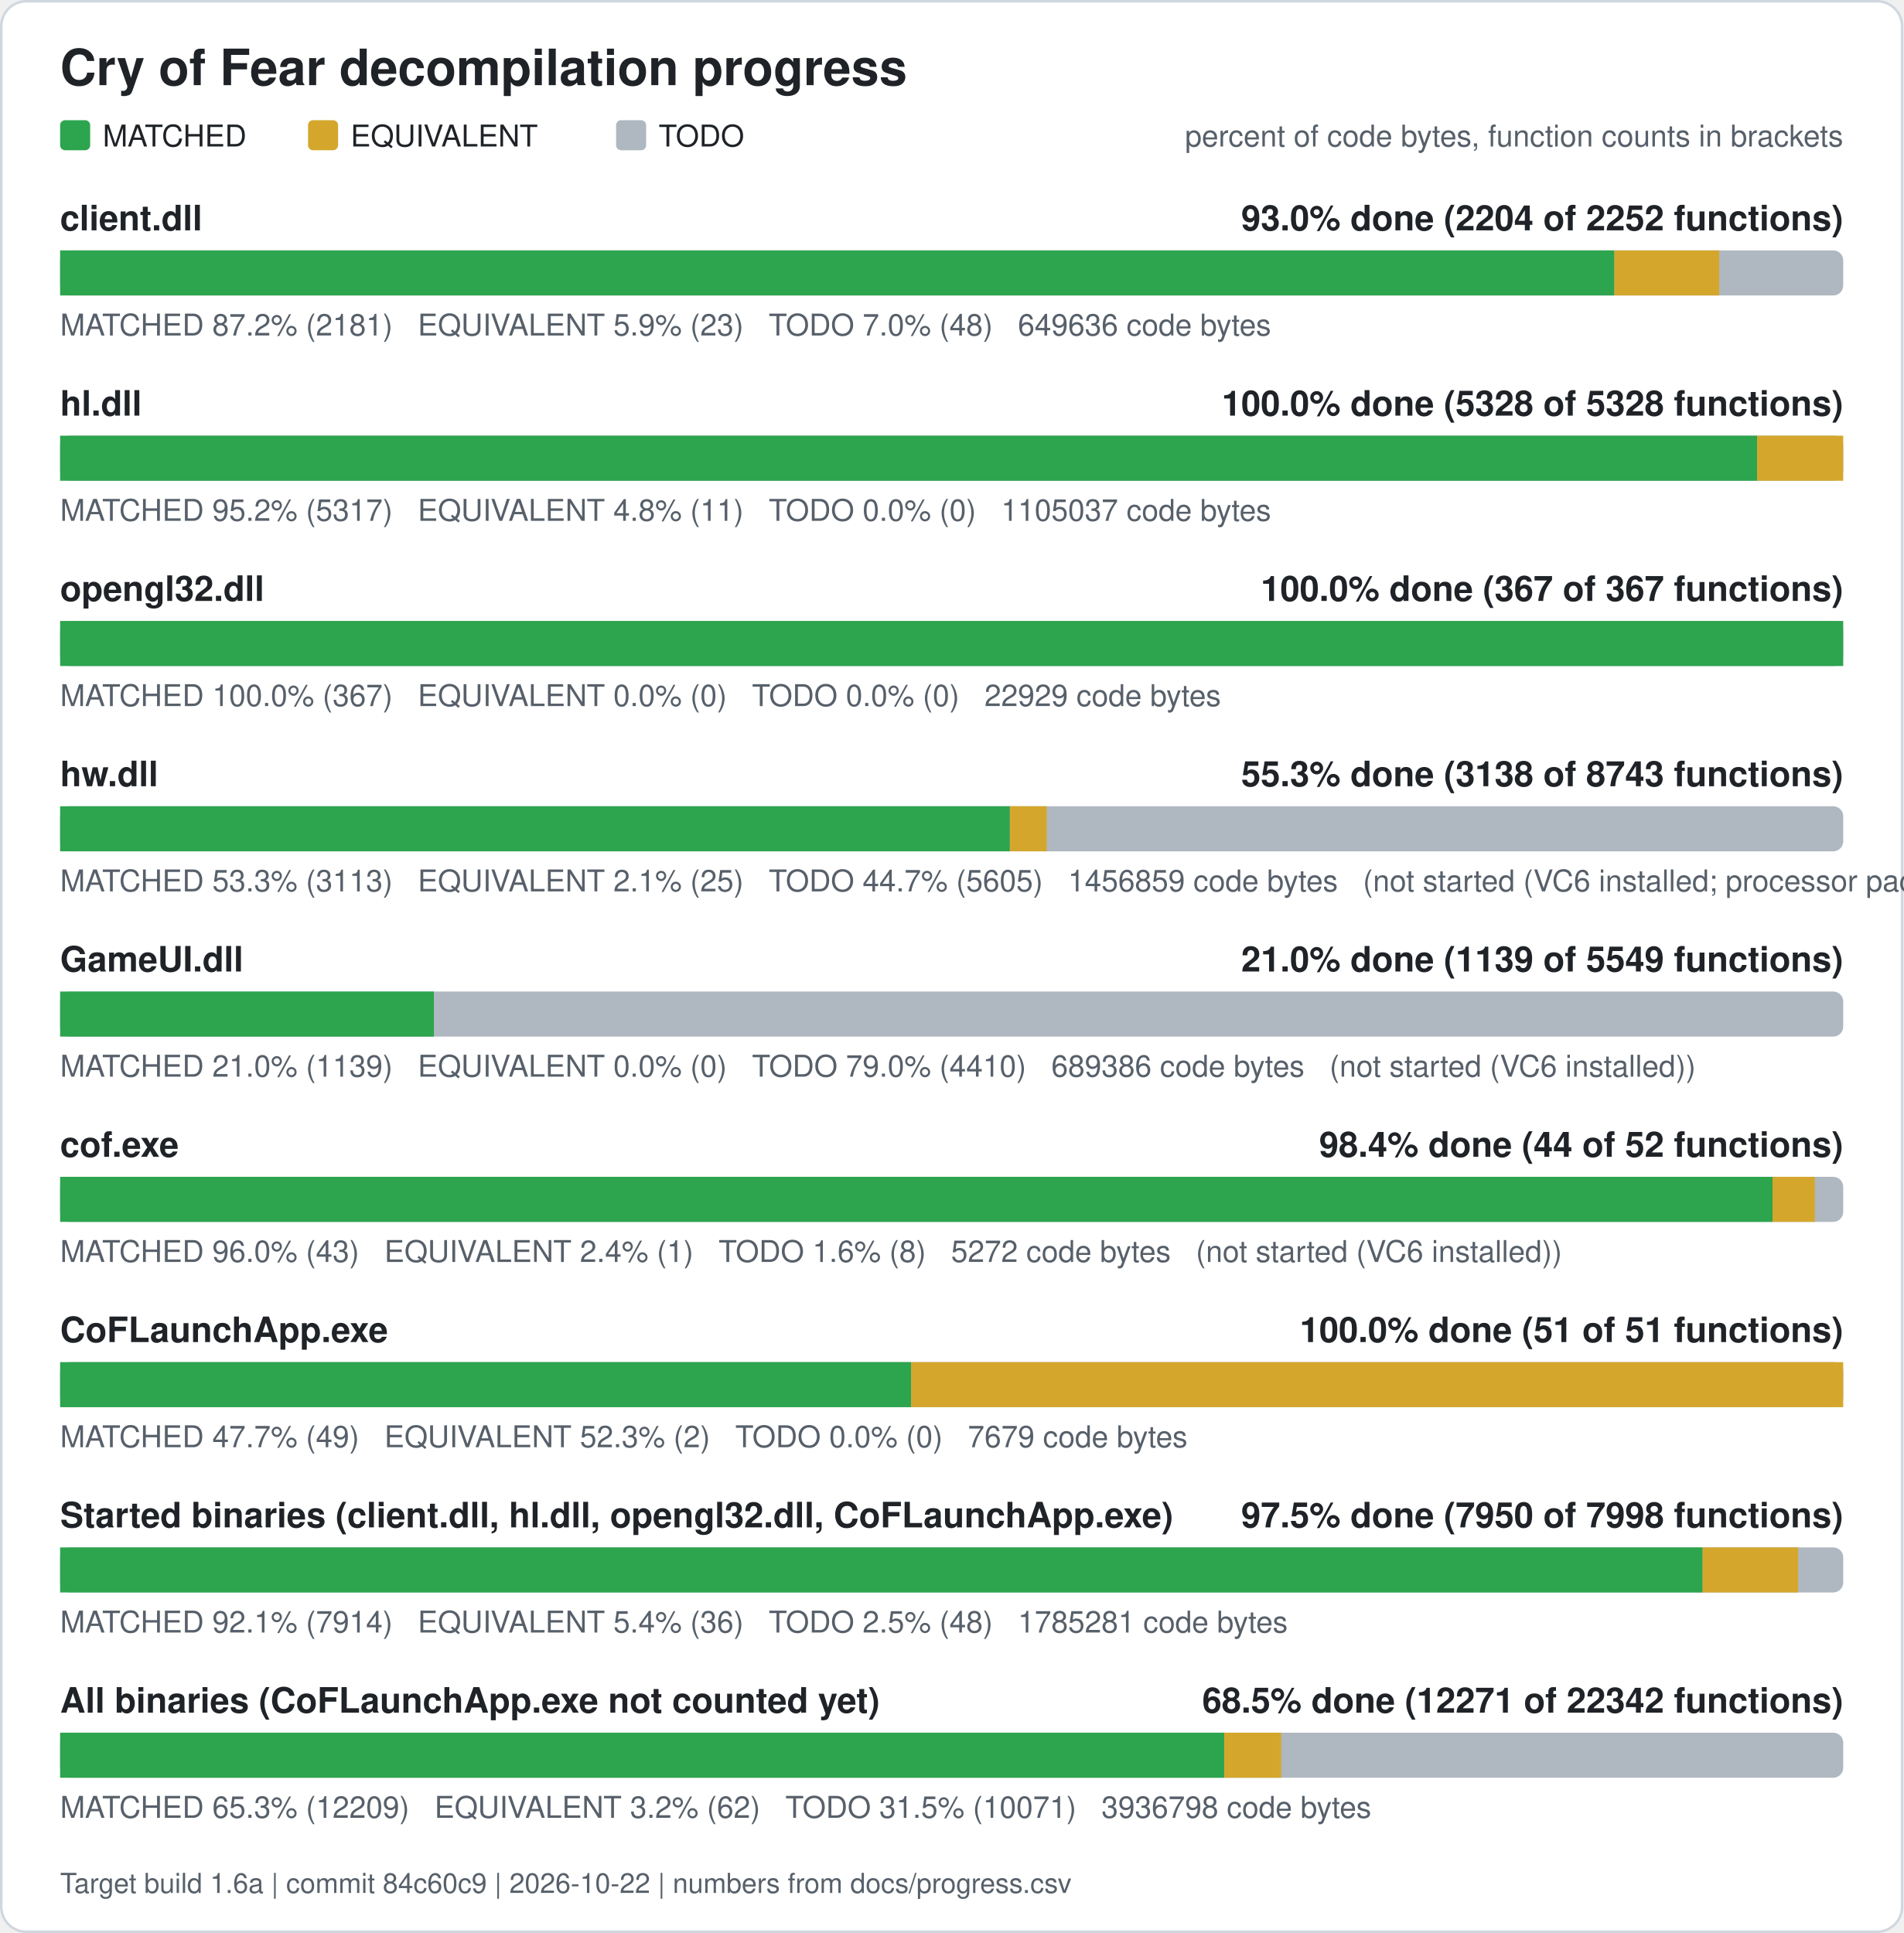
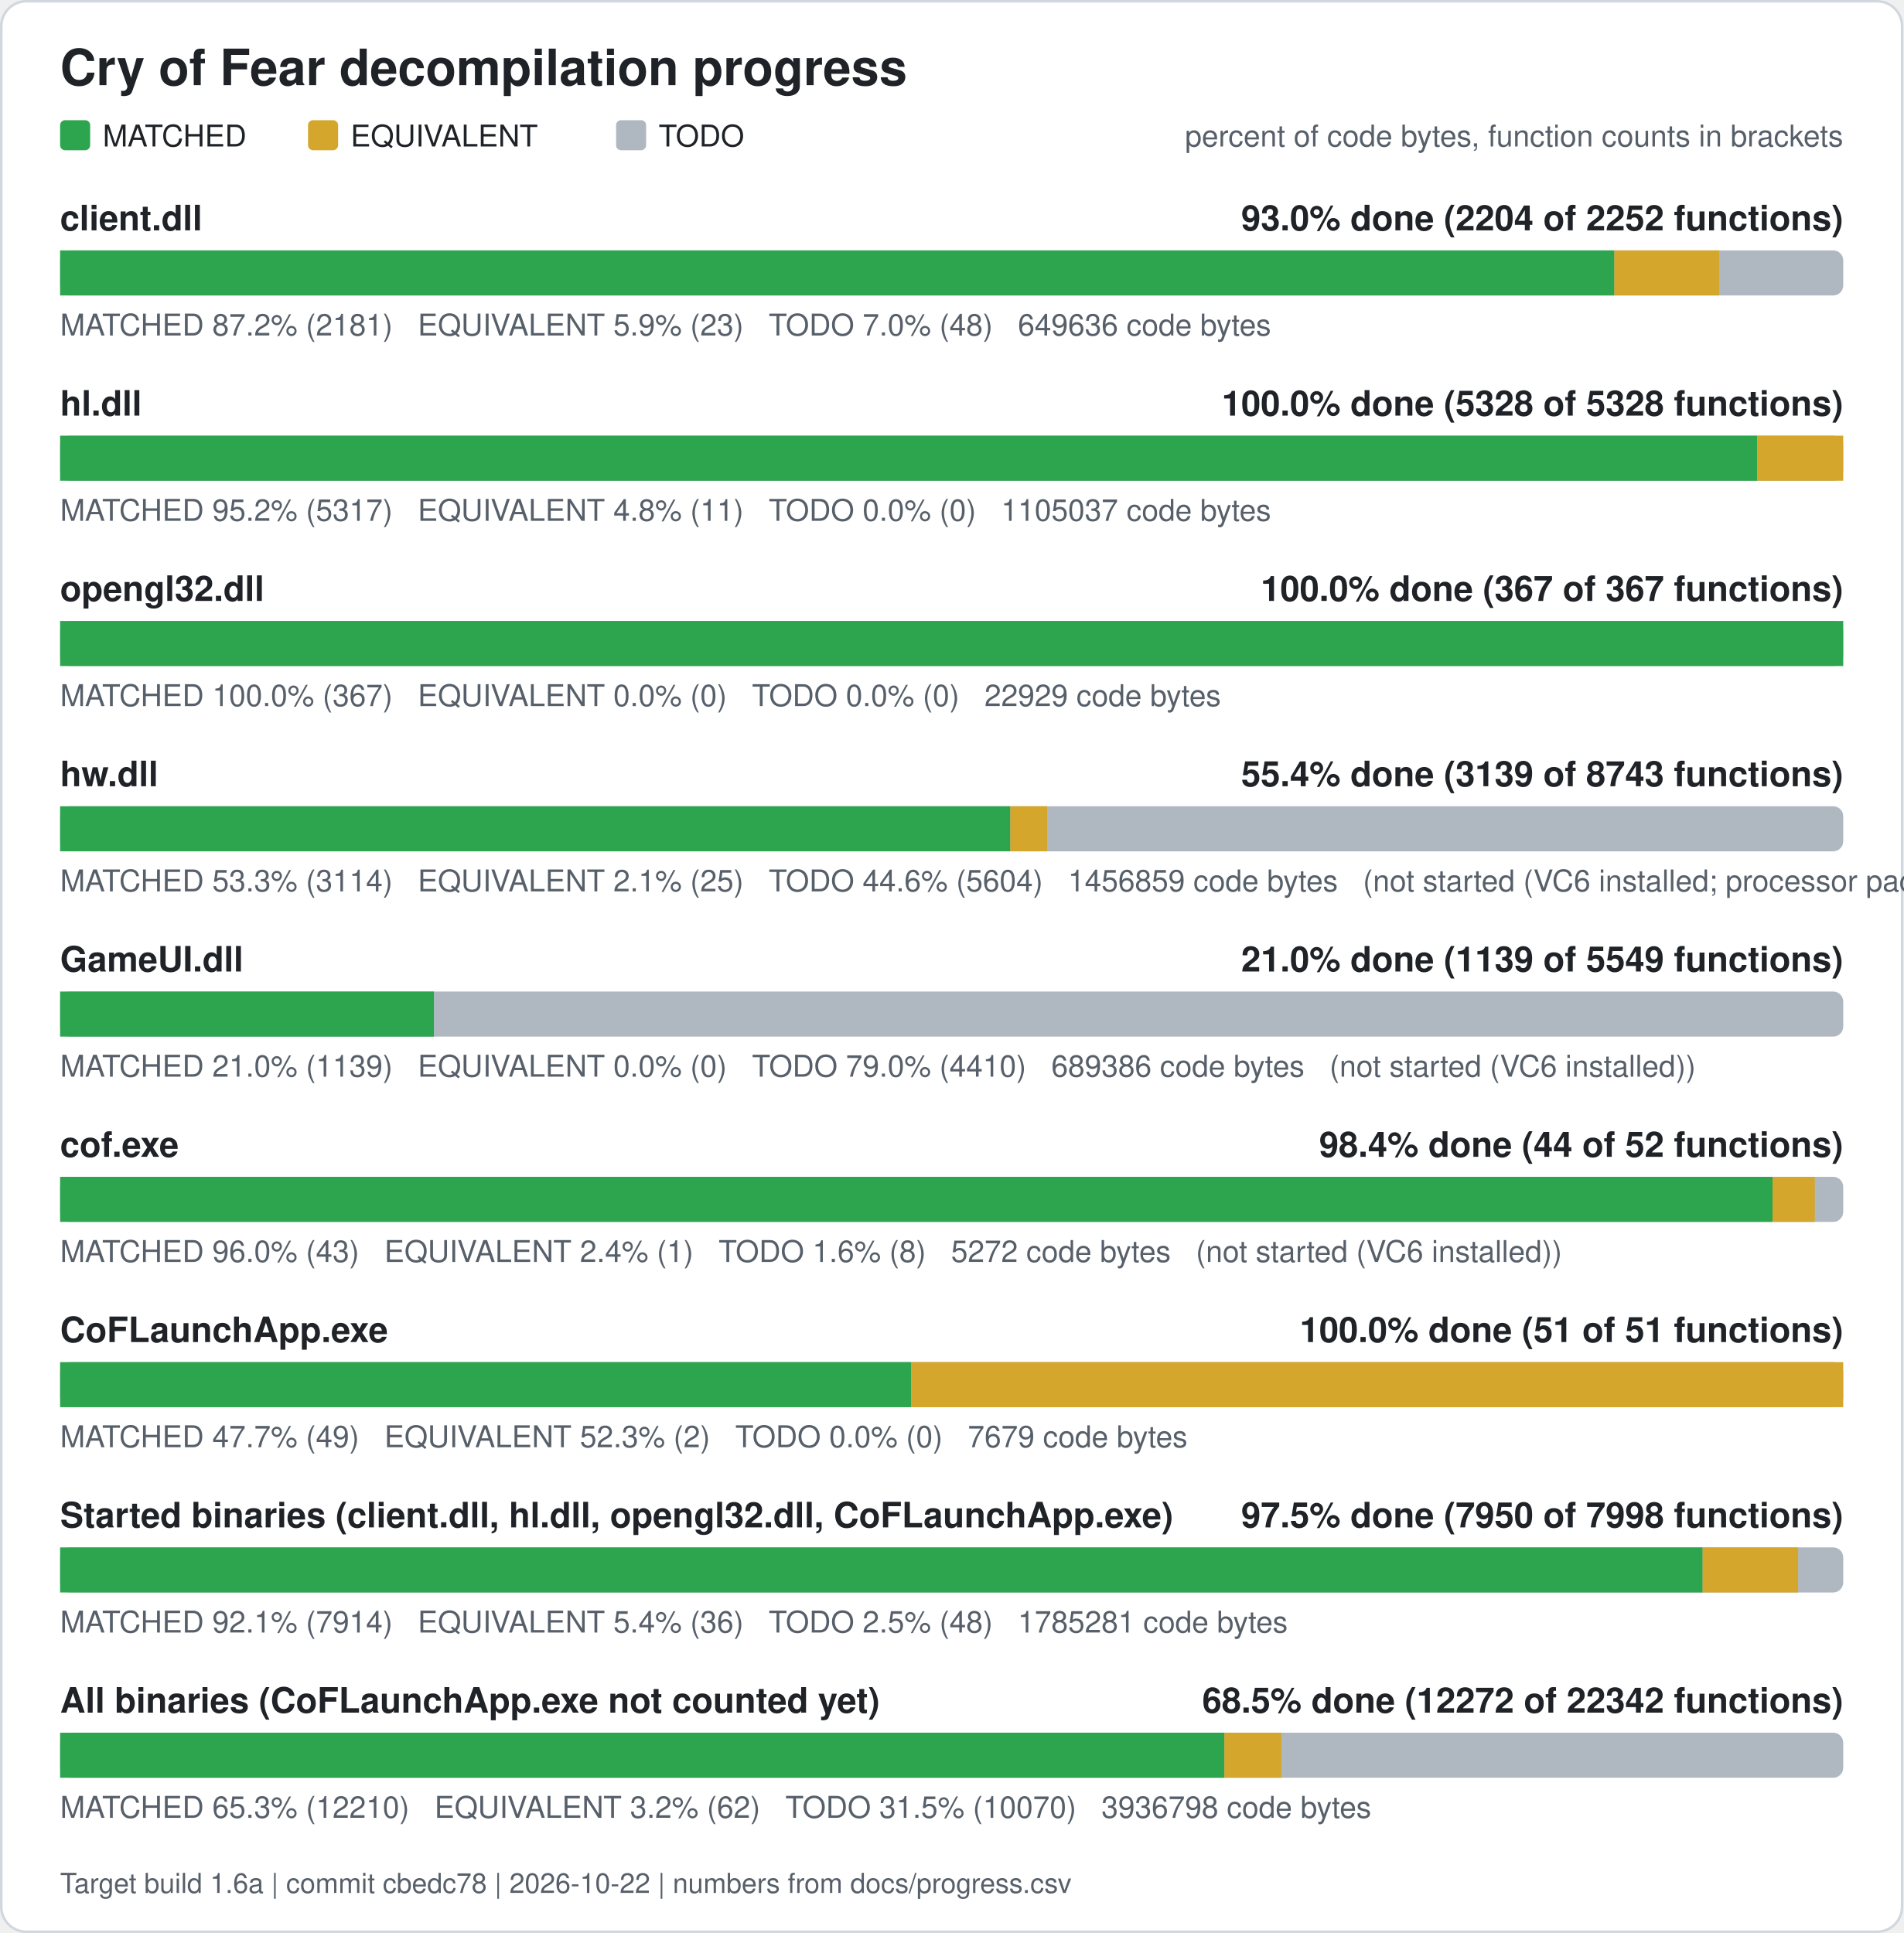
<svg xmlns="http://www.w3.org/2000/svg" width="760" height="772" viewBox="0 0 760 772" role="img" aria-label="Cry of Fear decompilation progress">
  <rect x="0.5" y="0.5" width="759" height="771" rx="10" fill="#ffffff" stroke="#d0d7de" />
  <text x="24" y="34" font-family="Segoe UI, Helvetica, Arial, sans-serif" font-size="20" font-weight="600" fill="#1f2328">Cry of Fear decompilation progress</text>
  <rect x="24" y="48" width="12" height="12" rx="2" fill="#2da44e" />
  <text x="41" y="58.5" font-family="Segoe UI, Helvetica, Arial, sans-serif" font-size="12" fill="#1f2328">MATCHED</text>
  <rect x="123" y="48" width="12" height="12" rx="2" fill="#d4a72c" />
  <text x="140" y="58.5" font-family="Segoe UI, Helvetica, Arial, sans-serif" font-size="12" fill="#1f2328">EQUIVALENT</text>
  <rect x="246" y="48" width="12" height="12" rx="2" fill="#afb8c1" />
  <text x="263" y="58.5" font-family="Segoe UI, Helvetica, Arial, sans-serif" font-size="12" fill="#1f2328">TODO</text>
  <text x="736" y="58.5" font-family="Segoe UI, Helvetica, Arial, sans-serif" font-size="12" fill="#57606a" text-anchor="end">percent of code bytes, function counts in brackets</text>
  <text x="24" y="92" font-family="Segoe UI, Helvetica, Arial, sans-serif" font-size="14" font-weight="600" fill="#1f2328">client.dll</text>
  <text x="736" y="92" font-family="Segoe UI, Helvetica, Arial, sans-serif" font-size="14" font-weight="600" fill="#1f2328" text-anchor="end">93.0% done (2204 of 2252 functions)</text>
  <rect x="24" y="100" width="712" height="18" rx="4" fill="#afb8c1" />
  <rect x="24.00" y="100" width="620.61" height="18" fill="#2da44e" />
  <rect x="644.61" y="100" width="41.89" height="18" fill="#d4a72c" />
  <text x="24" y="134" font-family="Segoe UI, Helvetica, Arial, sans-serif" font-size="12" fill="#57606a" xml:space="preserve">MATCHED 87.2% (2181)   EQUIVALENT 5.9% (23)   TODO 7.0% (48)   649636 code bytes</text>
  <text x="24" y="166" font-family="Segoe UI, Helvetica, Arial, sans-serif" font-size="14" font-weight="600" fill="#1f2328">hl.dll</text>
  <text x="736" y="166" font-family="Segoe UI, Helvetica, Arial, sans-serif" font-size="14" font-weight="600" fill="#1f2328" text-anchor="end">100.0% done (5328 of 5328 functions)</text>
  <rect x="24" y="174" width="712" height="18" rx="4" fill="#afb8c1" />
  <rect x="24.00" y="174" width="677.61" height="18" fill="#2da44e" />
  <rect x="701.61" y="174" width="34.39" height="18" fill="#d4a72c" />
  <text x="24" y="208" font-family="Segoe UI, Helvetica, Arial, sans-serif" font-size="12" fill="#57606a" xml:space="preserve">MATCHED 95.2% (5317)   EQUIVALENT 4.8% (11)   TODO 0.0% (0)   1105037 code bytes</text>
  <text x="24" y="240" font-family="Segoe UI, Helvetica, Arial, sans-serif" font-size="14" font-weight="600" fill="#1f2328">opengl32.dll</text>
  <text x="736" y="240" font-family="Segoe UI, Helvetica, Arial, sans-serif" font-size="14" font-weight="600" fill="#1f2328" text-anchor="end">100.0% done (367 of 367 functions)</text>
  <rect x="24" y="248" width="712" height="18" rx="4" fill="#afb8c1" />
  <rect x="24.00" y="248" width="712.00" height="18" fill="#2da44e" />
  <text x="24" y="282" font-family="Segoe UI, Helvetica, Arial, sans-serif" font-size="12" fill="#57606a" xml:space="preserve">MATCHED 100.0% (367)   EQUIVALENT 0.0% (0)   TODO 0.0% (0)   22929 code bytes</text>
  <text x="24" y="314" font-family="Segoe UI, Helvetica, Arial, sans-serif" font-size="14" font-weight="600" fill="#1f2328">hw.dll</text>
-   <text x="736" y="314" font-family="Segoe UI, Helvetica, Arial, sans-serif" font-size="14" font-weight="600" fill="#1f2328" text-anchor="end">55.3% done (3138 of 8743 functions)</text>
+   <text x="736" y="314" font-family="Segoe UI, Helvetica, Arial, sans-serif" font-size="14" font-weight="600" fill="#1f2328" text-anchor="end">55.4% done (3139 of 8743 functions)</text>
  <rect x="24" y="322" width="712" height="18" rx="4" fill="#afb8c1" />
-   <rect x="24.00" y="322" width="379.24" height="18" fill="#2da44e" />
-   <rect x="403.24" y="322" width="14.71" height="18" fill="#d4a72c" />
-   <text x="24" y="356" font-family="Segoe UI, Helvetica, Arial, sans-serif" font-size="12" fill="#57606a" xml:space="preserve">MATCHED 53.3% (3113)   EQUIVALENT 2.1% (25)   TODO 44.7% (5605)   1456859 code bytes   (not started (VC6 installed; processor pack and VS 2005 objects need those compilers))</text>
+   <rect x="24.00" y="322" width="379.42" height="18" fill="#2da44e" />
+   <rect x="403.42" y="322" width="14.71" height="18" fill="#d4a72c" />
+   <text x="24" y="356" font-family="Segoe UI, Helvetica, Arial, sans-serif" font-size="12" fill="#57606a" xml:space="preserve">MATCHED 53.3% (3114)   EQUIVALENT 2.1% (25)   TODO 44.6% (5604)   1456859 code bytes   (not started (VC6 installed; processor pack and VS 2005 objects need those compilers))</text>
  <text x="24" y="388" font-family="Segoe UI, Helvetica, Arial, sans-serif" font-size="14" font-weight="600" fill="#1f2328">GameUI.dll</text>
  <text x="736" y="388" font-family="Segoe UI, Helvetica, Arial, sans-serif" font-size="14" font-weight="600" fill="#1f2328" text-anchor="end">21.0% done (1139 of 5549 functions)</text>
  <rect x="24" y="396" width="712" height="18" rx="4" fill="#afb8c1" />
  <rect x="24.00" y="396" width="149.26" height="18" fill="#2da44e" />
  <text x="24" y="430" font-family="Segoe UI, Helvetica, Arial, sans-serif" font-size="12" fill="#57606a" xml:space="preserve">MATCHED 21.0% (1139)   EQUIVALENT 0.0% (0)   TODO 79.0% (4410)   689386 code bytes   (not started (VC6 installed))</text>
  <text x="24" y="462" font-family="Segoe UI, Helvetica, Arial, sans-serif" font-size="14" font-weight="600" fill="#1f2328">cof.exe</text>
  <text x="736" y="462" font-family="Segoe UI, Helvetica, Arial, sans-serif" font-size="14" font-weight="600" fill="#1f2328" text-anchor="end">98.4% done (44 of 52 functions)</text>
  <rect x="24" y="470" width="712" height="18" rx="4" fill="#afb8c1" />
  <rect x="24.00" y="470" width="683.77" height="18" fill="#2da44e" />
  <rect x="707.77" y="470" width="16.88" height="18" fill="#d4a72c" />
  <text x="24" y="504" font-family="Segoe UI, Helvetica, Arial, sans-serif" font-size="12" fill="#57606a" xml:space="preserve">MATCHED 96.0% (43)   EQUIVALENT 2.4% (1)   TODO 1.6% (8)   5272 code bytes   (not started (VC6 installed))</text>
  <text x="24" y="536" font-family="Segoe UI, Helvetica, Arial, sans-serif" font-size="14" font-weight="600" fill="#1f2328">CoFLaunchApp.exe</text>
  <text x="736" y="536" font-family="Segoe UI, Helvetica, Arial, sans-serif" font-size="14" font-weight="600" fill="#1f2328" text-anchor="end">100.0% done (51 of 51 functions)</text>
  <rect x="24" y="544" width="712" height="18" rx="4" fill="#afb8c1" />
  <rect x="24.00" y="544" width="339.82" height="18" fill="#2da44e" />
  <rect x="363.82" y="544" width="372.18" height="18" fill="#d4a72c" />
  <text x="24" y="578" font-family="Segoe UI, Helvetica, Arial, sans-serif" font-size="12" fill="#57606a" xml:space="preserve">MATCHED 47.7% (49)   EQUIVALENT 52.3% (2)   TODO 0.0% (0)   7679 code bytes</text>
  <text x="24" y="610" font-family="Segoe UI, Helvetica, Arial, sans-serif" font-size="14" font-weight="600" fill="#1f2328">Started binaries (client.dll, hl.dll, opengl32.dll, CoFLaunchApp.exe)</text>
  <text x="736" y="610" font-family="Segoe UI, Helvetica, Arial, sans-serif" font-size="14" font-weight="600" fill="#1f2328" text-anchor="end">97.5% done (7950 of 7998 functions)</text>
  <rect x="24" y="618" width="712" height="18" rx="4" fill="#afb8c1" />
  <rect x="24.00" y="618" width="655.86" height="18" fill="#2da44e" />
  <rect x="679.86" y="618" width="38.13" height="18" fill="#d4a72c" />
  <text x="24" y="652" font-family="Segoe UI, Helvetica, Arial, sans-serif" font-size="12" fill="#57606a" xml:space="preserve">MATCHED 92.1% (7914)   EQUIVALENT 5.4% (36)   TODO 2.5% (48)   1785281 code bytes</text>
  <text x="24" y="684" font-family="Segoe UI, Helvetica, Arial, sans-serif" font-size="14" font-weight="600" fill="#1f2328">All binaries (CoFLaunchApp.exe not counted yet)</text>
-   <text x="736" y="684" font-family="Segoe UI, Helvetica, Arial, sans-serif" font-size="14" font-weight="600" fill="#1f2328" text-anchor="end">68.5% done (12271 of 22342 functions)</text>
+   <text x="736" y="684" font-family="Segoe UI, Helvetica, Arial, sans-serif" font-size="14" font-weight="600" fill="#1f2328" text-anchor="end">68.5% done (12272 of 22342 functions)</text>
  <rect x="24" y="692" width="712" height="18" rx="4" fill="#afb8c1" />
-   <rect x="24.00" y="692" width="464.82" height="18" fill="#2da44e" />
-   <rect x="488.82" y="692" width="22.76" height="18" fill="#d4a72c" />
-   <text x="24" y="726" font-family="Segoe UI, Helvetica, Arial, sans-serif" font-size="12" fill="#57606a" xml:space="preserve">MATCHED 65.3% (12209)   EQUIVALENT 3.2% (62)   TODO 31.5% (10071)   3936798 code bytes</text>
-   <text x="24" y="756" font-family="Segoe UI, Helvetica, Arial, sans-serif" font-size="11" fill="#57606a">Target build 1.6a | commit 84c60c9 | 2026-10-22 | numbers from docs/progress.csv</text>
+   <rect x="24.00" y="692" width="464.88" height="18" fill="#2da44e" />
+   <rect x="488.88" y="692" width="22.76" height="18" fill="#d4a72c" />
+   <text x="24" y="726" font-family="Segoe UI, Helvetica, Arial, sans-serif" font-size="12" fill="#57606a" xml:space="preserve">MATCHED 65.3% (12210)   EQUIVALENT 3.2% (62)   TODO 31.5% (10070)   3936798 code bytes</text>
+   <text x="24" y="756" font-family="Segoe UI, Helvetica, Arial, sans-serif" font-size="11" fill="#57606a">Target build 1.6a | commit cbedc78 | 2026-10-22 | numbers from docs/progress.csv</text>
</svg>
